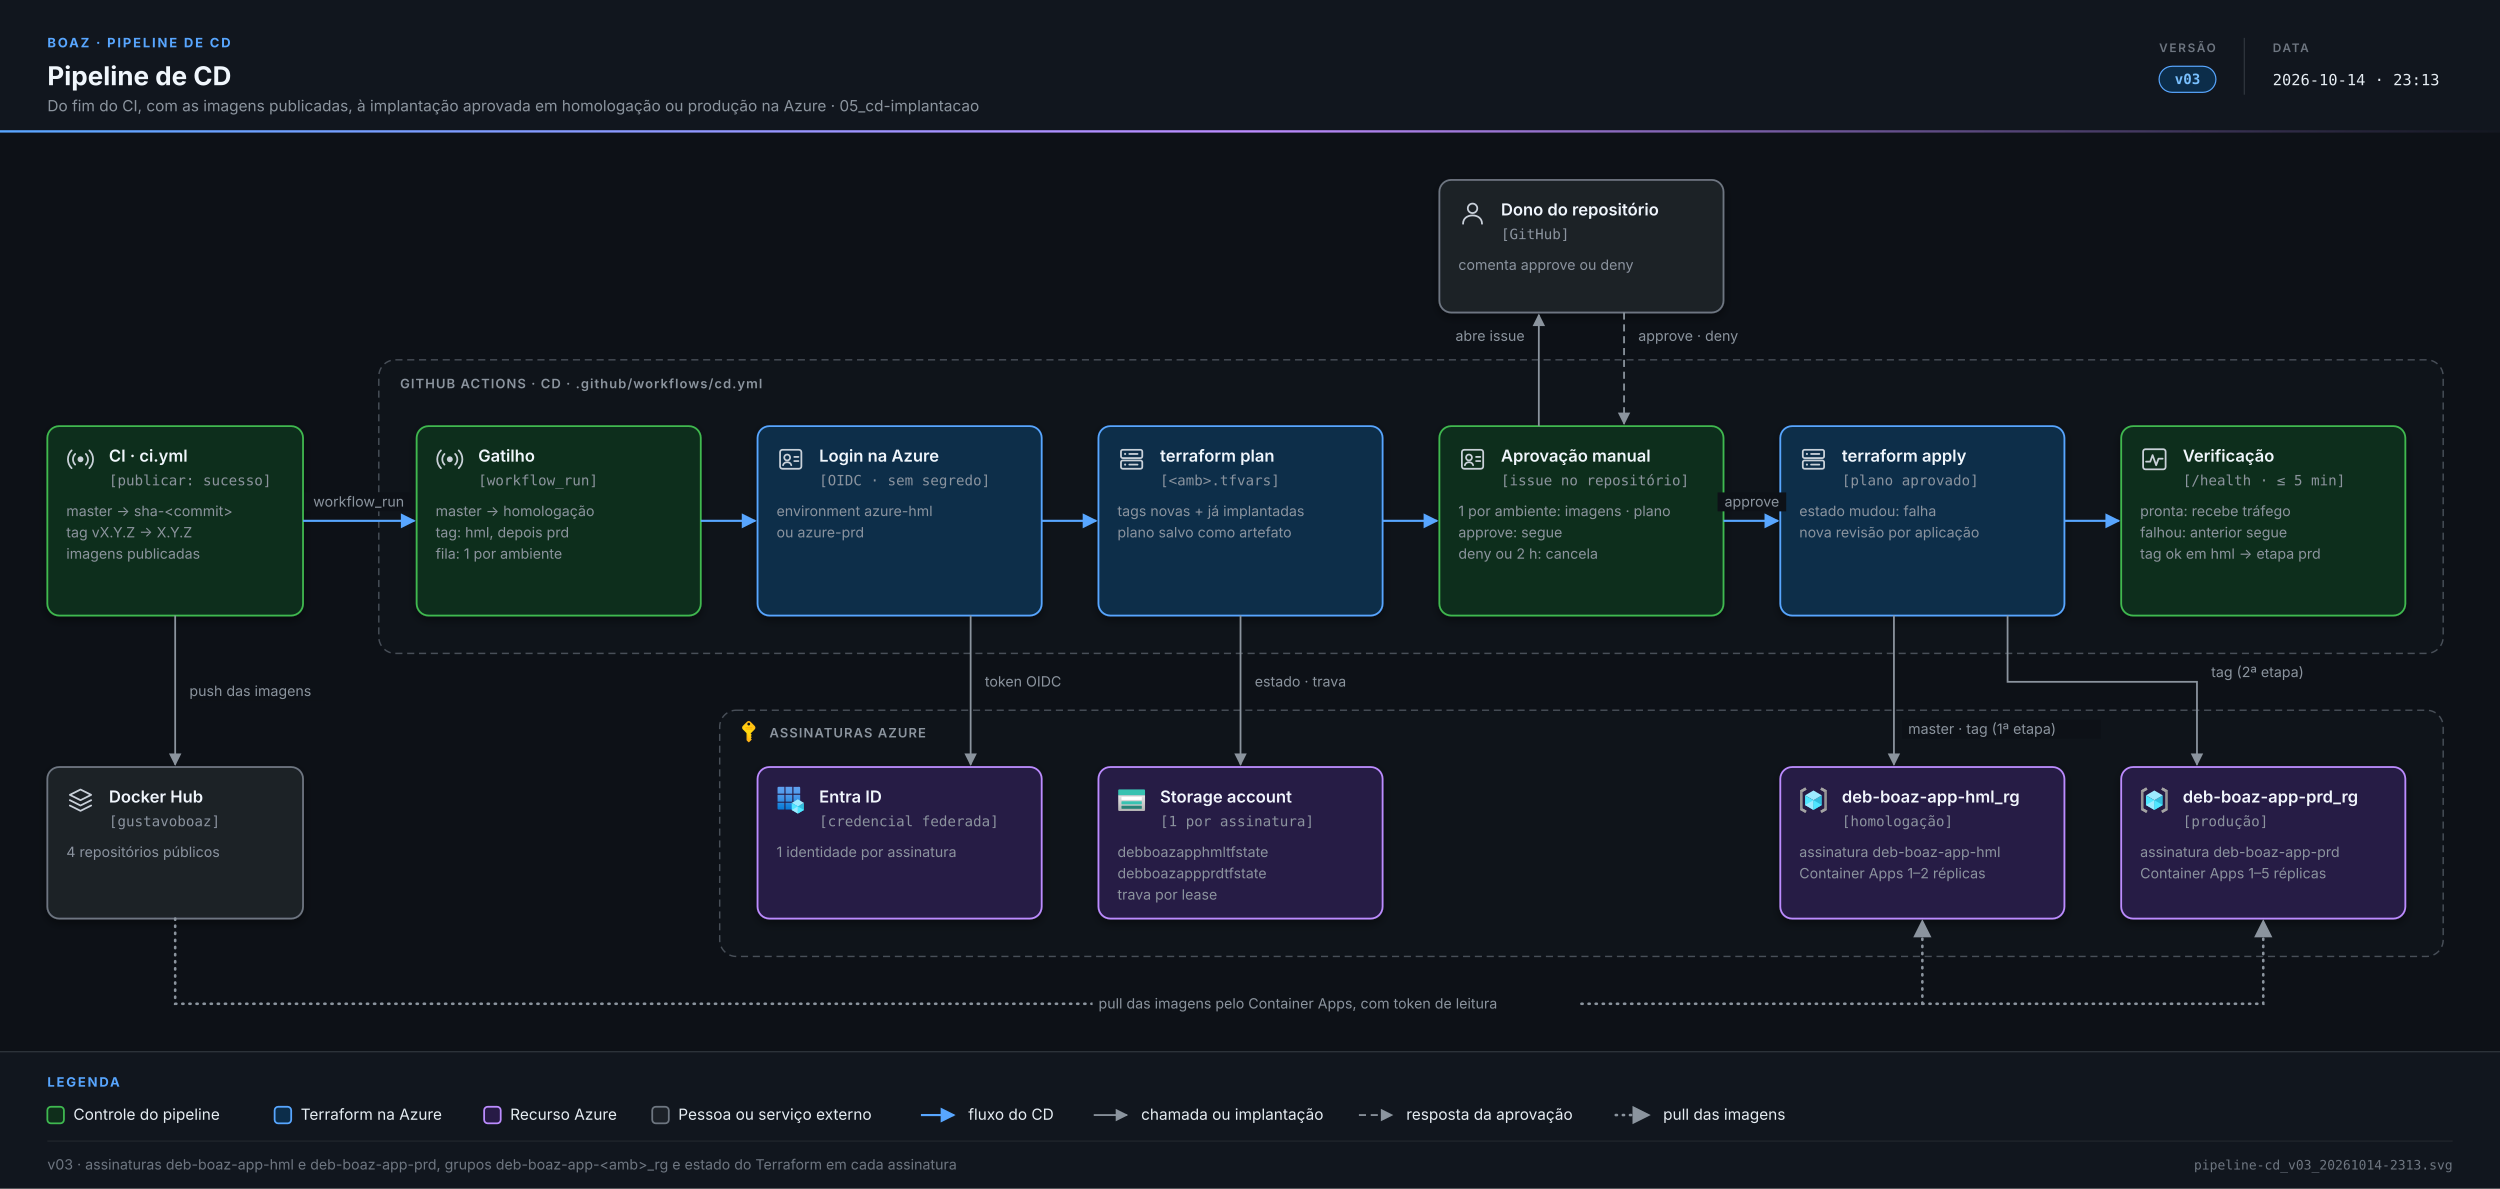
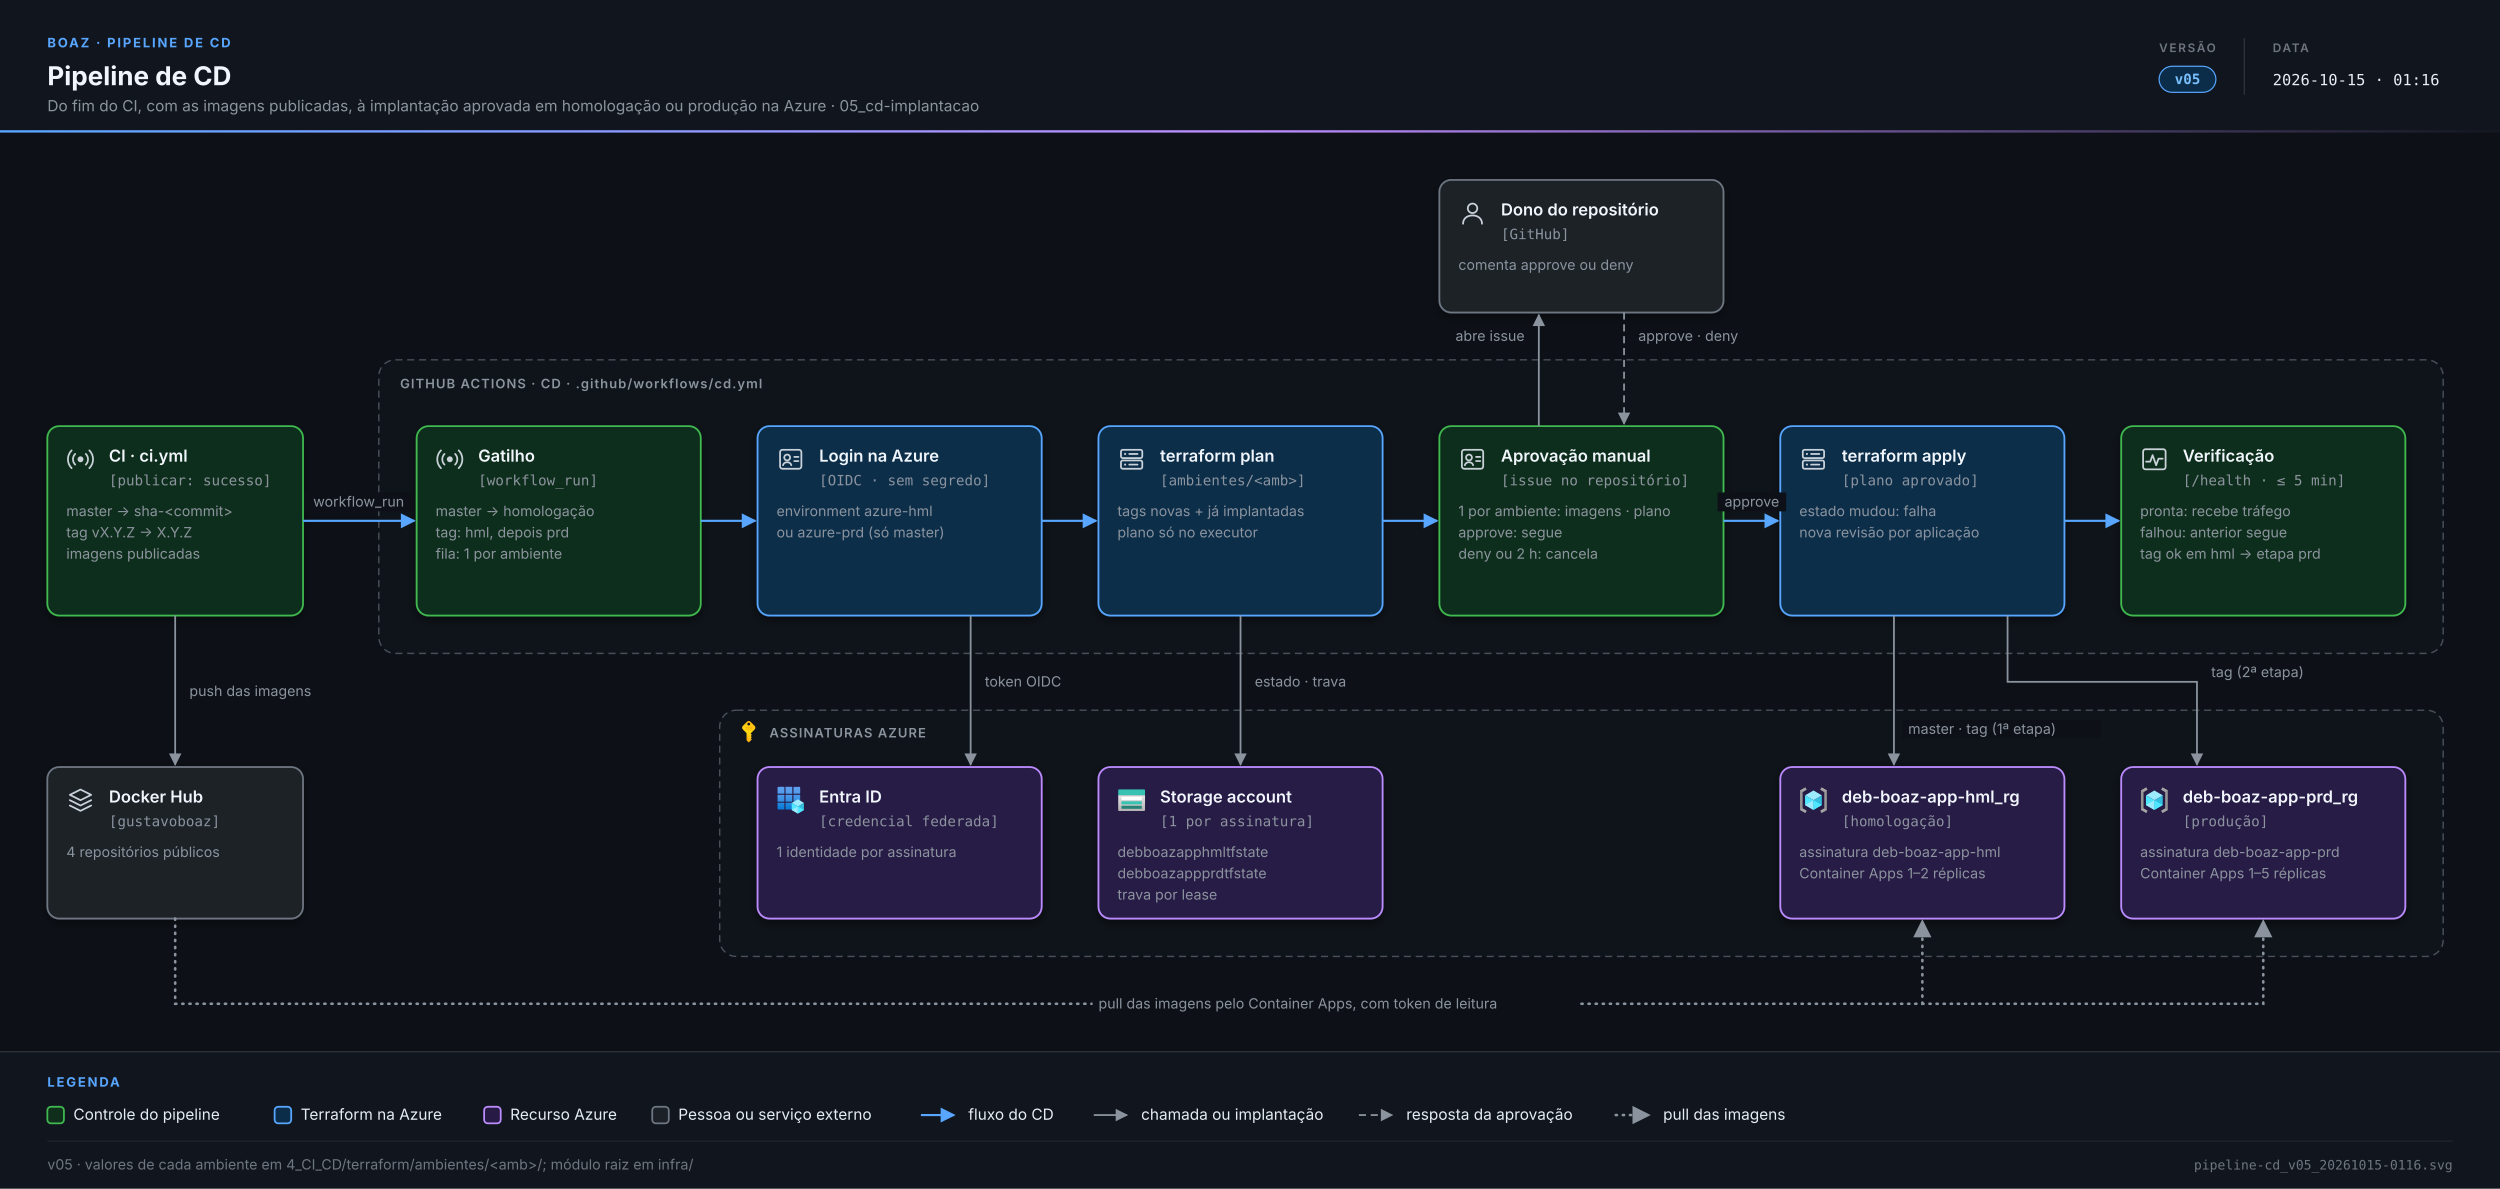
<svg xmlns="http://www.w3.org/2000/svg" viewBox="0 0 2112 1004" width="2112" height="1004">
  <style>
    /* ── base ─────────────────────────────────────────── */
    .bg            { fill: #0d1117; }
    text           { font-family: Inter, "Segoe UI", Roboto, "Helvetica Neue", Helvetica, Arial, sans-serif; font-size: 13px; fill: #e6edf3; }
    .title         { font-size: 22px; font-weight: 700; fill: #f0f6fc; }
    .subtitle      { font-size: 13px; fill: #8b949e; }
    .section       { font-size: 12px; font-weight: 700; letter-spacing: 0.12em; fill: #58a6ff; }
    .label         { font-size: 13px; fill: #e6edf3; }
    .label-strong  { font-size: 14px; font-weight: 600; fill: #f0f6fc; }
    .label-underline { text-decoration: underline; }
    .muted         { font-size: 12px; fill: #8b949e; }
    .mono          { font-family: "JetBrains Mono", "SF Mono", Menlo, Consolas, monospace; font-size: 12px; fill: #8b949e; }
    .divider       { stroke: #21262d; stroke-width: 1; }
    .panel         { fill: #10151c; stroke: #21262d; stroke-width: 1; }

    /* ── nós: uma cor por papel, no máximo 4 por diagrama ── */
    .node          { fill: #161b22; stroke: #30363d; stroke-width: 1.5; }
    .node-face     { fill: #21262d; stroke: #30363d; stroke-width: 1.5; stroke-linejoin: round; }
    .node-blue     { fill: #0c2d4a; stroke: #58a6ff; stroke-width: 1.5; }
    .node-green    { fill: #0f2e1b; stroke: #3fb950; stroke-width: 1.5; }
    .node-purple   { fill: #271a45; stroke: #bc8cff; stroke-width: 1.5; }
    .node-orange   { fill: #3a2410; stroke: #f0883e; stroke-width: 1.5; }
    .node-red      { fill: #3b1219; stroke: #f85149; stroke-width: 1.5; }
    .node-external { fill: #1c2128; stroke: #6e7681; stroke-width: 1.5; }

    /* ── fronteiras (conta, região, rede, módulo) ─────── */
    .boundary       { fill: #161b22; fill-opacity: 0.35; stroke: #484f58; stroke-width: 1.2; stroke-dasharray: 6 4; }
    .boundary-label { font-size: 11px; font-weight: 600; letter-spacing: 0.08em; fill: #8b949e; }

    /* ── arestas e comunicação ─────────────────────────── */
    .edge          { fill: none; stroke: #8b949e; stroke-width: 1.5; }
    .edge-accent   { fill: none; stroke: #58a6ff; stroke-width: 1.8; }
    .edge-async    { stroke-dasharray: 6 4; }
    .edge-data     { stroke-dasharray: 1 5; stroke-linecap: round; stroke-width: 2.2; }
    .edge-label-bg { fill: #0d1117; }
    .arrow-head    { fill: #8b949e; }
    .arrow-accent  { fill: #58a6ff; }
    .lifeline      { stroke: #30363d; stroke-width: 1.2; stroke-dasharray: 4 4; }
    .chip          { fill: #21262d; stroke: #30363d; stroke-width: 1; }
    .chip-text     { font-family: "JetBrains Mono", "SF Mono", Menlo, Consolas, monospace; font-size: 11px; fill: #c9d1d9; }

    /* ── ícones neutros (#ic-*, #uml-*) ───────────────── */
    .ico           { fill: none; stroke: #c9d1d9; stroke-width: 1.5; stroke-linecap: round; stroke-linejoin: round; }
    .ico-fill      { fill: #c9d1d9; }
    .ico-solid     { fill: #161b22; stroke: #c9d1d9; stroke-width: 1.5; stroke-linejoin: round; }

    /* ── notação UML ───────────────────────────────────── */
    .ink           { fill: #e6edf3; }
    .ink-ring      { fill: none; stroke: #e6edf3; stroke-width: 1.5; }
    .node-note     { fill: #2b2311; stroke: #d29922; stroke-width: 1.2; }
    .uml-keyword   { font-size: 11px; font-style: italic; fill: #8b949e; }
    .activation    { fill: #21262d; stroke: #8b949e; stroke-width: 1.2; }
    .frame-tag     { fill: #21262d; stroke: #484f58; stroke-width: 1.2; }
    .frame-op      { font-size: 11px; font-weight: 700; fill: #c9d1d9; }
    .arrow-open    { fill: none; stroke: #8b949e; stroke-width: 1.4; stroke-linejoin: round; }
    .arrow-hollow  { fill: #0d1117; stroke: #8b949e; stroke-width: 1.2; stroke-linejoin: round; }

    /* ── marca d'água: topo e rodapé (seção 7) ────────── */
    .wm-band       { fill: #11161e; }
    .wm-accent     { fill: url(#marca-acento); }
    .wm-sep        { stroke: #30363d; stroke-width: 1; }
    .wm-frame      { fill: none; stroke: #30363d; stroke-width: 1; }
    .wm-eyebrow    { font-size: 11px; font-weight: 700; letter-spacing: 0.14em; fill: #58a6ff; }
    .wm-meta-label { font-size: 10px; font-weight: 600; letter-spacing: 0.14em; fill: #6e7681; }
    .wm-meta-value { font-family: "JetBrains Mono", "SF Mono", Menlo, Consolas, monospace; font-size: 13px; fill: #e6edf3; }
    .wm-badge      { fill: #0c2d4a; stroke: #58a6ff; stroke-width: 1; }
    .wm-badge-text { font-family: "JetBrains Mono", "SF Mono", Menlo, Consolas, monospace; font-size: 12px; font-weight: 700; fill: #79c0ff; }
    .wm-file       { font-family: "JetBrains Mono", "SF Mono", Menlo, Consolas, monospace; font-size: 11px; fill: #6e7681; }
    .footer        { font-size: 12px; fill: #6e7681; }
  </style>
  <defs>
    <marker id="seta" viewBox="0 0 10 10" refX="9" refY="5" markerWidth="7" markerHeight="7" orient="auto-start-reverse">
      <path d="M0,0 L10,5 L0,10 z" class="arrow-head" />
    </marker>
    <marker id="seta-destaque" viewBox="0 0 10 10" refX="9" refY="5" markerWidth="7" markerHeight="7" orient="auto-start-reverse">
      <path d="M0,0 L10,5 L0,10 z" class="arrow-accent" />
    </marker>
    <marker id="seta-aberta" viewBox="-1 -1 12 12" refX="10" refY="5" markerWidth="8" markerHeight="8" orient="auto-start-reverse">
      <path d="M0,0 L10,5 L0,10" class="arrow-open" />
    </marker>
    <marker id="heranca" viewBox="-1 -1 14 14" refX="12" refY="6" markerWidth="10" markerHeight="10" orient="auto-start-reverse">
      <path d="M0,0 L12,6 L0,12 z" class="arrow-hollow" />
    </marker>
    <marker id="extensao" viewBox="-1 -1 14 14" refX="12" refY="6" markerWidth="10" markerHeight="10" orient="auto-start-reverse">
      <path d="M0,0 L12,6 L0,12 z" class="arrow-head" />
    </marker>
    <marker id="composicao" viewBox="-1 -1 16 10" refX="14" refY="4" markerWidth="16" markerHeight="11" orient="auto-start-reverse">
      <path d="M0,4 L7,0 L14,4 L7,8 z" class="arrow-head" />
    </marker>
    <marker id="agregacao" viewBox="-1 -1 16 10" refX="14" refY="4" markerWidth="16" markerHeight="11" orient="auto-start-reverse">
      <path d="M0,4 L7,0 L14,4 L7,8 z" class="arrow-hollow" />
    </marker>
    <marker id="er-um" viewBox="0 0 16 12" refX="16" refY="6" markerWidth="16" markerHeight="12" markerUnits="userSpaceOnUse" orient="auto-start-reverse">
      <path d="M6,0 V12 M10,0 V12" class="arrow-open" />
    </marker>
    <marker id="er-muitos" viewBox="0 0 16 12" refX="16" refY="6" markerWidth="16" markerHeight="12" markerUnits="userSpaceOnUse" orient="auto-start-reverse">
      <path d="M4,0 V12 M6,6 L16,0 M6,6 L16,12" class="arrow-open" />
    </marker>
    <filter id="sombra" x="-10%" y="-10%" width="120%" height="140%">
      <feDropShadow dx="0" dy="3" stdDeviation="4" flood-color="#000000" flood-opacity="0.45" />
    </filter>
    <linearGradient id="marca-acento" x1="0" y1="0" x2="1" y2="0">
      <stop offset="0" stop-color="#58a6ff" />
      <stop offset="0.5" stop-color="#bc8cff" />
      <stop offset="1" stop-color="#bc8cff" stop-opacity="0" />
    </linearGradient>
    <symbol id="az-assinatura" viewBox="0 0 18 18">
      <defs>
        <radialGradient id="az-assinatura-a445c717-9d75-44c7-ba6b-0d8f2383e560" cx="-36.63" cy="17.12" r="11.18" gradientTransform="translate(41.88 -7.4) scale(0.94 0.94)" gradientUnits="userSpaceOnUse">
          <stop offset="0.27" stop-color="#ffd70f" />
          <stop offset="0.49" stop-color="#ffcb12" />
          <stop offset="0.88" stop-color="#feac19" />
          <stop offset="1" stop-color="#fea11b" />
        </radialGradient>
      </defs>
      <path id="az-assinatura-e3d1e58c-f78e-4fb5-9857-0c9331da9979" d="M13.56,7.19a2.07,2.07,0,0,0,0-2.93h0L10,.69a2.06,2.06,0,0,0-2.92,0h0L3.52,4.26a2.09,2.09,0,0,0,0,2.93l3,3a.61.61,0,0,1,.17.41v5.52a.7.7,0,0,0,.2.5l1.35,1.35a.45.45,0,0,0,.66,0l1.31-1.31h0l.77-.77a.26.26,0,0,0,0-.38l-.55-.56a.29.29,0,0,1,0-.42l.55-.56a.26.26,0,0,0,0-.38L10.4,13a.28.28,0,0,1,0-.41L11,12a.26.26,0,0,0,0-.38l-.77-.78v-.28Zm-5-5.64A1.18,1.18,0,1,1,7.37,2.73,1.17,1.17,0,0,1,8.54,1.55Z" fill="url(#az-assinatura-a445c717-9d75-44c7-ba6b-0d8f2383e560)" />
      <path id="az-assinatura-a21a8f7a-61cc-4035-8449-e5c8fe4d4d5e" d="M7.62,16.21h0A.25.25,0,0,0,8,16V11.55a.27.27,0,0,0-.11-.22h0a.25.25,0,0,0-.39.22V16A.27.27,0,0,0,7.62,16.21Z" fill="#ff9300" opacity="0.75" />
      <rect id="az-assinatura-ecd3189c-fb1e-4a0e-a2b6-ba2f11dda484" x="5.69" y="5.45" width="5.86" height="0.69" rx="0.32" fill="#ff9300" opacity="0.75" />
      <rect id="az-assinatura-a1949a3c-4818-4bd1-b236-0d970b92fc62" x="5.69" y="6.57" width="5.86" height="0.69" rx="0.32" fill="#ff9300" opacity="0.75" />
    </symbol>
    <symbol id="az-entra" viewBox="0 0 18 18">
      <defs>
        <linearGradient id="az-entra-efeb8e96-2af0-4681-9a6a-45f9b0262f19" x1="-6518.78" y1="1118.86" x2="-6518.78" y2="1090.06" gradientTransform="matrix(0.5, 0, 0, -0.5, 3267.42, 559.99)" gradientUnits="userSpaceOnUse">
          <stop offset="0" stop-color="#5ea0ef" />
          <stop offset="0.18" stop-color="#589eed" />
          <stop offset="0.41" stop-color="#4897e9" />
          <stop offset="0.66" stop-color="#2e8ce1" />
          <stop offset="0.94" stop-color="#0a7cd7" />
          <stop offset="1" stop-color="#0078d4" />
        </linearGradient>
      </defs>
      <path d="M5.67,10.61H10v4.32H5.67Zm-5-5.76H5V.53H1.23a.6.6,0,0,0-.6.6Zm.6,10.08H5V10.61H.63v3.72A.6.6,0,0,0,1.23,14.93Zm-.6-5H5V5.57H.63Zm10.08,5h3.72a.6.6,0,0,0,.6-.6V10.61H10.71Zm-5-5H10V5.57H5.67Zm5,0H15V5.57H10.71Zm0-9.36V4.85H15V1.13a.6.6,0,0,0-.6-.6Zm-5,4.32H10V.53H5.67Z" fill="url(#az-entra-efeb8e96-2af0-4681-9a6a-45f9b0262f19)" />
      <polygon points="17.37 10.7 17.37 15.21 13.5 17.47 13.5 12.96 17.37 10.7" fill="#32bedd" />
      <polygon points="17.37 10.7 13.5 12.97 9.63 10.7 13.5 8.44 17.37 10.7" fill="#9cebff" />
      <polygon points="13.5 12.97 13.5 17.47 9.63 15.21 9.63 10.7 13.5 12.97" fill="#50e6ff" />
      <polygon points="9.63 15.21 13.5 12.96 13.5 17.47 9.63 15.21" fill="#9cebff" />
      <polygon points="17.37 15.21 13.5 12.96 13.5 17.47 17.37 15.21" fill="#50e6ff" />
    </symbol>
    <symbol id="az-rg" viewBox="0 0 18 18">
      <g>
        <g>
          <path d="M.5,15.08a.16.16,0,0,0,.08.14l1.16.65L3.7,17a.17.17,0,0,0,.23-.06l.66-1.12a.16.16,0,0,0-.06-.21l-2.3-1.3a.17.17,0,0,1-.08-.14V3.85a.16.16,0,0,1,.08-.14l2.3-1.3a.16.16,0,0,0,.06-.21L3.93,1.08A.17.17,0,0,0,3.7,1L1.78,2.11l-1.2.67a.16.16,0,0,0-.08.14V15.08Z" fill="#949494" />
          <path d="M2.14,3.77l.06-.06,2.3-1.3a.14.14,0,0,0,.06-.21L3.9,1.08A.15.15,0,0,0,3.68,1L1.75,2.11.56,2.78s-.05,0-.06.06l.9.51Z" fill="#a3a3a3" />
          <path d="M4.5,15.59l-2.3-1.3a.22.22,0,0,1-.07-.09l-1.62,1,.05,0,1.15.65,2,1.11a.15.15,0,0,0,.22-.06l.66-1.12A.14.14,0,0,0,4.5,15.59Z" fill="#a3a3a3" />
        </g>
        <path d="M17.5,15.08a.16.16,0,0,1-.08.14l-1.16.65L14.3,17a.17.17,0,0,1-.23-.06l-.66-1.12a.16.16,0,0,1,.06-.21l2.3-1.3a.17.17,0,0,0,.08-.14V3.85a.16.16,0,0,0-.08-.14l-2.3-1.3a.16.16,0,0,1-.06-.21l.66-1.12A.17.17,0,0,1,14.3,1l1.92,1.09,1.2.67a.16.16,0,0,1,.08.14V15.08Z" fill="#949494" />
        <path d="M15.86,3.77l-.06-.06-2.3-1.3a.14.14,0,0,1-.06-.21l.66-1.12A.15.15,0,0,1,14.32,1l1.93,1.09,1.19.67s0,0,.06.06l-.9.51Z" fill="#a3a3a3" />
        <path d="M13.5,15.59l2.3-1.3a.22.22,0,0,0,.07-.09l1.62,1,0,0-1.15.65-2,1.11a.15.15,0,0,1-.22-.06l-.66-1.12A.14.14,0,0,1,13.5,15.59Z" fill="#a3a3a3" />
        <polygon points="14.31 5.93 14.31 12.07 8.99 15.16 8.99 9.01 14.31 5.93" fill="#32bedd" />
        <polygon points="14.31 5.93 9 9.02 3.68 5.93 9 2.84 14.31 5.93" fill="#9cebff" />
        <polygon points="8.99 9.02 8.99 15.16 3.68 12.07 3.68 5.93 8.99 9.02" fill="#50e6ff" />
        <polygon points="3.68 12.07 8.99 9.01 8.99 15.16 3.68 12.07" fill="#9cebff" />
        <polygon points="14.31 12.07 8.99 9.01 8.99 15.16 14.31 12.07" fill="#50e6ff" />
      </g>
    </symbol>
    <symbol id="az-storage" viewBox="0 0 18 18">
      <defs>
        <linearGradient id="az-storage-ad4c4f96-09aa-4f91-ba10-5cb8ad530f74" x1="9" y1="15.83" x2="9" y2="5.79" gradientUnits="userSpaceOnUse">
          <stop offset="0" stop-color="#b3b3b3" />
          <stop offset="0.26" stop-color="#c1c1c1" />
          <stop offset="1" stop-color="#e6e6e6" />
        </linearGradient>
      </defs>
      <path d="M.5,5.79h17a0,0,0,0,1,0,0v9.48a.57.57,0,0,1-.57.57H1.07a.57.57,0,0,1-.57-.57V5.79A0,0,0,0,1,.5,5.79Z" fill="url(#az-storage-ad4c4f96-09aa-4f91-ba10-5cb8ad530f74)" />
      <path d="M1.07,2.17H16.93a.57.57,0,0,1,.57.57V5.79a0,0,0,0,1,0,0H.5a0,0,0,0,1,0,0V2.73A.57.57,0,0,1,1.07,2.17Z" fill="#37c2b1" />
      <path d="M2.81,6.89H15.18a.27.27,0,0,1,.26.27v1.4a.27.27,0,0,1-.26.27H2.81a.27.27,0,0,1-.26-.27V7.16A.27.27,0,0,1,2.81,6.89Z" fill="#fff" />
      <path d="M2.82,9.68H15.19a.27.27,0,0,1,.26.27v1.41a.27.27,0,0,1-.26.27H2.82a.27.27,0,0,1-.26-.27V10A.27.27,0,0,1,2.82,9.68Z" fill="#37c2b1" />
      <path d="M2.82,12.5H15.19a.27.27,0,0,1,.26.27v1.41a.27.27,0,0,1-.26.27H2.82a.27.27,0,0,1-.26-.27V12.77A.27.27,0,0,1,2.82,12.5Z" fill="#258277" />
    </symbol>
    <symbol id="ic-ator" viewBox="0 0 24 24">
      <circle class="ico" cx="12" cy="8" r="4" />
      <path class="ico" d="M4,21 C4,16.5 7.6,14 12,14 C16.4,14 20,16.5 20,21" />
    </symbol>
    <symbol id="ic-eventos" viewBox="0 0 24 24">
      <circle class="ico-fill" cx="12" cy="12" r="2.5" />
      <path class="ico" d="M7.5,7.5 A6.4,6.4 0 0 0 7.5,16.5 M16.5,7.5 A6.4,6.4 0 0 1 16.5,16.5 M4.5,4.5 A10.6,10.6 0 0 0 4.5,19.5 M19.5,4.5 A10.6,10.6 0 0 1 19.5,19.5" />
    </symbol>
    <symbol id="ic-identidade" viewBox="0 0 24 24">
      <rect class="ico" x="3" y="4" width="18" height="16" rx="2" />
      <circle class="ico" cx="9" cy="10.5" r="2.5" />
      <path class="ico" d="M5.5,17 C6,15.2 7.3,14.5 9,14.5 C10.7,14.5 12,15.2 12.5,17 M15,10 H18.5 M15,13.5 H18.5" />
    </symbol>
    <symbol id="ic-observabilidade" viewBox="0 0 24 24">
      <rect class="ico" x="2.5" y="3.5" width="19" height="17" rx="2" />
      <polyline class="ico" points="5,14 8.5,14 10.5,8.5 13.5,17 15.5,11.5 19,11.5" />
    </symbol>
    <symbol id="ic-registro" viewBox="0 0 24 24">
      <path class="ico" d="M12,3 L21,7.5 L12,12 L3,7.5 Z M3,12 L12,16.5 L21,12 M3,16.5 L12,21 L21,16.5" />
    </symbol>
    <symbol id="ic-servico" viewBox="0 0 24 24">
      <rect class="ico" x="3" y="4" width="18" height="7" rx="1.5" />
      <rect class="ico" x="3" y="13" width="18" height="7" rx="1.5" />
      <circle class="ico-fill" cx="6.5" cy="7.5" r="0.9" />
      <circle class="ico-fill" cx="6.5" cy="16.5" r="0.9" />
      <path class="ico" d="M10,7.5 H17 M10,16.5 H17" />
    </symbol>
  </defs>
  <rect class="bg" x="0" y="0" width="2112" height="1004" />
  <g id="marca-topo">
    <rect class="wm-band" x="0" y="0" width="2112" height="112" />
    <rect class="wm-accent" x="0" y="110" width="2112" height="2" />
    <text class="wm-eyebrow" x="40" y="40">BOAZ · PIPELINE DE CD</text>
    <text class="title" x="40" y="72">Pipeline de CD</text>
    <text class="subtitle" x="40" y="94">Do fim do CI, com as imagens publicadas, à implantação aprovada em homologação ou produção na Azure · 05_cd-implantacao</text>
    <text class="wm-meta-label" x="1824" y="44">VERSÃO</text>
    <rect class="wm-badge" x="1824" y="56" width="48" height="22" rx="11" />
-     <text class="wm-badge-text" x="1848" y="71" text-anchor="middle">v03</text>
+     <text class="wm-badge-text" x="1848" y="71" text-anchor="middle">v05</text>
    <line class="wm-sep" x1="1896" y1="32" x2="1896" y2="80" />
    <text class="wm-meta-label" x="1920" y="44">DATA</text>
-     <text class="wm-meta-value" x="1920" y="72">2026-10-14 · 23:13</text>
+     <text class="wm-meta-value" x="1920" y="72">2026-10-15 · 01:16</text>
  </g>
  <g id="fronteiras">
    <rect class="boundary" x="320" y="304" width="1744" height="248" rx="14" />
    <text class="boundary-label" x="338" y="328">GITHUB ACTIONS · CD · .github/workflows/cd.yml</text>
    <rect class="boundary" x="608" y="600" width="1456" height="208" rx="14" />
    <use href="#az-assinatura" x="624" y="609" width="18" height="18" />
    <text class="boundary-label" x="650" y="623">ASSINATURAS AZURE</text>
  </g>
  <g id="ci" filter="url(#sombra)">
    <rect class="node-green" x="40" y="360" width="216" height="160" rx="10" />
    <use href="#ic-eventos" x="56" y="376" width="24" height="24" />
    <text class="label-strong" x="92" y="390">CI · ci.yml</text>
    <text class="mono" x="92" y="410">[publicar: sucesso]</text>
    <text class="muted" x="56" y="436">master → sha-&lt;commit&gt;</text>
    <text class="muted" x="56" y="454">tag vX.Y.Z → X.Y.Z</text>
    <text class="muted" x="56" y="472">imagens publicadas</text>
  </g>
  <g id="gatilho" filter="url(#sombra)">
    <rect class="node-green" x="352" y="360" width="240" height="160" rx="10" />
    <use href="#ic-eventos" x="368" y="376" width="24" height="24" />
    <text class="label-strong" x="404" y="390">Gatilho</text>
    <text class="mono" x="404" y="410">[workflow_run]</text>
    <text class="muted" x="368" y="436">master → homologação</text>
    <text class="muted" x="368" y="454">tag: hml, depois prd</text>
    <text class="muted" x="368" y="472">fila: 1 por ambiente</text>
  </g>
  <g id="login" filter="url(#sombra)">
    <rect class="node-blue" x="640" y="360" width="240" height="160" rx="10" />
    <use href="#ic-identidade" x="656" y="376" width="24" height="24" />
    <text class="label-strong" x="692" y="390">Login na Azure</text>
    <text class="mono" x="692" y="410">[OIDC · sem segredo]</text>
    <text class="muted" x="656" y="436">environment azure-hml</text>
-     <text class="muted" x="656" y="454">ou azure-prd</text>
+     <text class="muted" x="656" y="454">ou azure-prd (só master)</text>
  </g>
  <g id="plan" filter="url(#sombra)">
    <rect class="node-blue" x="928" y="360" width="240" height="160" rx="10" />
    <use href="#ic-servico" x="944" y="376" width="24" height="24" />
    <text class="label-strong" x="980" y="390">terraform plan</text>
-     <text class="mono" x="980" y="410">[&lt;amb&gt;.tfvars]</text>
+     <text class="mono" x="980" y="410">[ambientes/&lt;amb&gt;]</text>
    <text class="muted" x="944" y="436">tags novas + já implantadas</text>
-     <text class="muted" x="944" y="454">plano salvo como artefato</text>
+     <text class="muted" x="944" y="454">plano só no executor</text>
  </g>
  <g id="aprovacao" filter="url(#sombra)">
    <rect class="node-green" x="1216" y="360" width="240" height="160" rx="10" />
    <use href="#ic-identidade" x="1232" y="376" width="24" height="24" />
    <text class="label-strong" x="1268" y="390">Aprovação manual</text>
    <text class="mono" x="1268" y="410">[issue no repositório]</text>
    <text class="muted" x="1232" y="436">1 por ambiente: imagens · plano</text>
    <text class="muted" x="1232" y="454">approve: segue</text>
    <text class="muted" x="1232" y="472">deny ou 2 h: cancela</text>
  </g>
  <g id="apply" filter="url(#sombra)">
    <rect class="node-blue" x="1504" y="360" width="240" height="160" rx="10" />
    <use href="#ic-servico" x="1520" y="376" width="24" height="24" />
    <text class="label-strong" x="1556" y="390">terraform apply</text>
    <text class="mono" x="1556" y="410">[plano aprovado]</text>
    <text class="muted" x="1520" y="436">estado mudou: falha</text>
    <text class="muted" x="1520" y="454">nova revisão por aplicação</text>
  </g>
  <g id="verificacao" filter="url(#sombra)">
    <rect class="node-green" x="1792" y="360" width="240" height="160" rx="10" />
    <use href="#ic-observabilidade" x="1808" y="376" width="24" height="24" />
    <text class="label-strong" x="1844" y="390">Verificação</text>
    <text class="mono" x="1844" y="410">[/health · ≤ 5 min]</text>
    <text class="muted" x="1808" y="436">pronta: recebe tráfego</text>
    <text class="muted" x="1808" y="454">falhou: anterior segue</text>
    <text class="muted" x="1808" y="472">tag ok em hml → etapa prd</text>
  </g>
  <g id="dono" filter="url(#sombra)">
    <rect class="node-external" x="1216" y="152" width="240" height="112" rx="10" />
    <use href="#ic-ator" x="1232" y="168" width="24" height="24" />
    <text class="label-strong" x="1268" y="182">Dono do repositório</text>
    <text class="mono" x="1268" y="202">[GitHub]</text>
    <text class="muted" x="1232" y="228">comenta approve ou deny</text>
  </g>
  <g id="entra" filter="url(#sombra)">
    <rect class="node-purple" x="640" y="648" width="240" height="128" rx="10" />
    <use href="#az-entra" x="656" y="664" width="24" height="24" />
    <text class="label-strong" x="692" y="678">Entra ID</text>
    <text class="mono" x="692" y="698">[credencial federada]</text>
    <text class="muted" x="656" y="724">1 identidade por assinatura</text>
  </g>
  <g id="tfstate" filter="url(#sombra)">
    <rect class="node-purple" x="928" y="648" width="240" height="128" rx="10" />
    <use href="#az-storage" x="944" y="664" width="24" height="24" />
    <text class="label-strong" x="980" y="678">Storage account</text>
    <text class="mono" x="980" y="698">[1 por assinatura]</text>
    <text class="muted" x="944" y="724">debboazapphmltfstate</text>
    <text class="muted" x="944" y="742">debboazappprdtfstate</text>
    <text class="muted" x="944" y="760">trava por lease</text>
  </g>
  <g id="rg-hml" filter="url(#sombra)">
    <rect class="node-purple" x="1504" y="648" width="240" height="128" rx="10" />
    <use href="#az-rg" x="1520" y="664" width="24" height="24" />
    <text class="label-strong" x="1556" y="678">deb-boaz-app-hml_rg</text>
    <text class="mono" x="1556" y="698">[homologação]</text>
    <text class="muted" x="1520" y="724">assinatura deb-boaz-app-hml</text>
    <text class="muted" x="1520" y="742">Container Apps 1–2 réplicas</text>
  </g>
  <g id="rg-prd" filter="url(#sombra)">
    <rect class="node-purple" x="1792" y="648" width="240" height="128" rx="10" />
    <use href="#az-rg" x="1808" y="664" width="24" height="24" />
    <text class="label-strong" x="1844" y="678">deb-boaz-app-prd_rg</text>
    <text class="mono" x="1844" y="698">[produção]</text>
    <text class="muted" x="1808" y="724">assinatura deb-boaz-app-prd</text>
    <text class="muted" x="1808" y="742">Container Apps 1–5 réplicas</text>
  </g>
  <g id="docker-hub" filter="url(#sombra)">
    <rect class="node-external" x="40" y="648" width="216" height="128" rx="10" />
    <use href="#ic-registro" x="56" y="664" width="24" height="24" />
    <text class="label-strong" x="92" y="678">Docker Hub</text>
    <text class="mono" x="92" y="698">[gustavoboaz]</text>
    <text class="muted" x="56" y="724">4 repositórios públicos</text>
  </g>
  <g id="arestas">
    <line class="edge-accent" x1="256" y1="440" x2="350" y2="440" marker-end="url(#seta-destaque)" />
    <rect class="edge-label-bg" x="257" y="416" width="92" height="16" />
    <text class="muted" x="303" y="428" text-anchor="middle">workflow_run</text>
    <line class="edge-accent" x1="592" y1="440" x2="638" y2="440" marker-end="url(#seta-destaque)" />
    <line class="edge-accent" x1="880" y1="440" x2="926" y2="440" marker-end="url(#seta-destaque)" />
    <line class="edge-accent" x1="1168" y1="440" x2="1214" y2="440" marker-end="url(#seta-destaque)" />
    <line class="edge-accent" x1="1456" y1="440" x2="1502" y2="440" marker-end="url(#seta-destaque)" />
    <line class="edge-accent" x1="1744" y1="440" x2="1790" y2="440" marker-end="url(#seta-destaque)" />
    <rect class="edge-label-bg" x="1451" y="416" width="58" height="16" />
    <text class="muted" x="1480" y="428" text-anchor="middle">approve</text>
    <line class="edge" x1="148" y1="520" x2="148" y2="646" marker-end="url(#seta)" />
    <rect class="edge-label-bg" x="155" y="576" width="120" height="16" />
    <text class="muted" x="160" y="588">push das imagens</text>
    <line class="edge" x1="820" y1="520" x2="820" y2="646" marker-end="url(#seta)" />
    <rect class="edge-label-bg" x="827" y="568" width="79" height="16" />
    <text class="muted" x="832" y="580">token OIDC</text>
    <line class="edge" x1="1048" y1="520" x2="1048" y2="646" marker-end="url(#seta)" />
    <rect class="edge-label-bg" x="1055" y="568" width="106" height="16" />
    <text class="muted" x="1060" y="580">estado · trava</text>
    <line class="edge" x1="1300" y1="360" x2="1300" y2="266" marker-end="url(#seta)" />
    <rect class="edge-label-bg" x="1214" y="276" width="79" height="16" />
    <text class="muted" x="1288" y="288" text-anchor="end">abre issue</text>
    <line class="edge edge-async" x1="1372" y1="264" x2="1372" y2="358" marker-end="url(#seta)" />
    <rect class="edge-label-bg" x="1379" y="276" width="106" height="16" />
    <text class="muted" x="1384" y="288">approve · deny</text>
    <line class="edge" x1="1600" y1="520" x2="1600" y2="646" marker-end="url(#seta)" />
    <rect class="edge-label-bg" x="1607" y="608" width="168" height="16" />
    <text class="muted" x="1612" y="620">master · tag (1ª etapa)</text>
    <path class="edge" d="M1696,520 V576 H1856 V646" marker-end="url(#seta)" />
    <rect class="edge-label-bg" x="1863" y="560" width="106" height="16" />
    <text class="muted" x="1868" y="572">tag (2ª etapa)</text>
    <path class="edge edge-data" d="M148,776 V848 H1912 V778" marker-end="url(#seta)" />
    <line class="edge edge-data" x1="1624" y1="848" x2="1624" y2="778" marker-end="url(#seta)" />
    <rect class="edge-label-bg" x="923" y="840" width="410" height="16" />
    <text class="muted" x="928" y="852">pull das imagens pelo Container Apps, com token de leitura</text>
  </g>
  <g id="marca-rodape" transform="translate(0,888)">
    <rect class="wm-band" x="0" y="0" width="2112" height="116" />
    <line class="wm-sep" x1="0" y1="0.5" x2="2112" y2="0.5" />
    <text class="wm-eyebrow" x="40" y="30">LEGENDA</text>
    <rect class="node-green" x="40" y="47" width="14" height="14" rx="3" />
    <text class="label" x="62" y="58">Controle do pipeline</text>
    <rect class="node-blue" x="232" y="47" width="14" height="14" rx="3" />
    <text class="label" x="254" y="58">Terraform na Azure</text>
    <rect class="node-purple" x="409" y="47" width="14" height="14" rx="3" />
    <text class="label" x="431" y="58">Recurso Azure</text>
    <rect class="node-external" x="551" y="47" width="14" height="14" rx="3" />
    <text class="label" x="573" y="58">Pessoa ou serviço externo</text>
    <line class="edge-accent" x1="778" y1="54" x2="806" y2="54" marker-end="url(#seta-destaque)" />
    <text class="label" x="818" y="58">fluxo do CD</text>
    <line class="edge" x1="924" y1="54" x2="952" y2="54" marker-end="url(#seta)" />
    <text class="label" x="964" y="58">chamada ou implantação</text>
    <line class="edge edge-async" x1="1148" y1="54" x2="1176" y2="54" marker-end="url(#seta)" />
    <text class="label" x="1188" y="58">resposta da aprovação</text>
    <line class="edge edge-data" x1="1365" y1="54" x2="1393" y2="54" marker-end="url(#seta)" />
    <text class="label" x="1405" y="58">pull das imagens</text>
    <line class="divider" x1="40" y1="76" x2="2072" y2="76" />
-     <text class="footer" x="40" y="100">v03 · assinaturas deb-boaz-app-hml e deb-boaz-app-prd, grupos deb-boaz-app-&lt;amb&gt;_rg e estado do Terraform em cada assinatura</text>
-     <text class="wm-file" x="2072" y="100" text-anchor="end">pipeline-cd_v03_20261014-2313.svg</text>
+     <text class="footer" x="40" y="100">v05 · valores de cada ambiente em 4_CI_CD/terraform/ambientes/&lt;amb&gt;/; módulo raiz em infra/</text>
+     <text class="wm-file" x="2072" y="100" text-anchor="end">pipeline-cd_v05_20261015-0116.svg</text>
  </g>
</svg>
